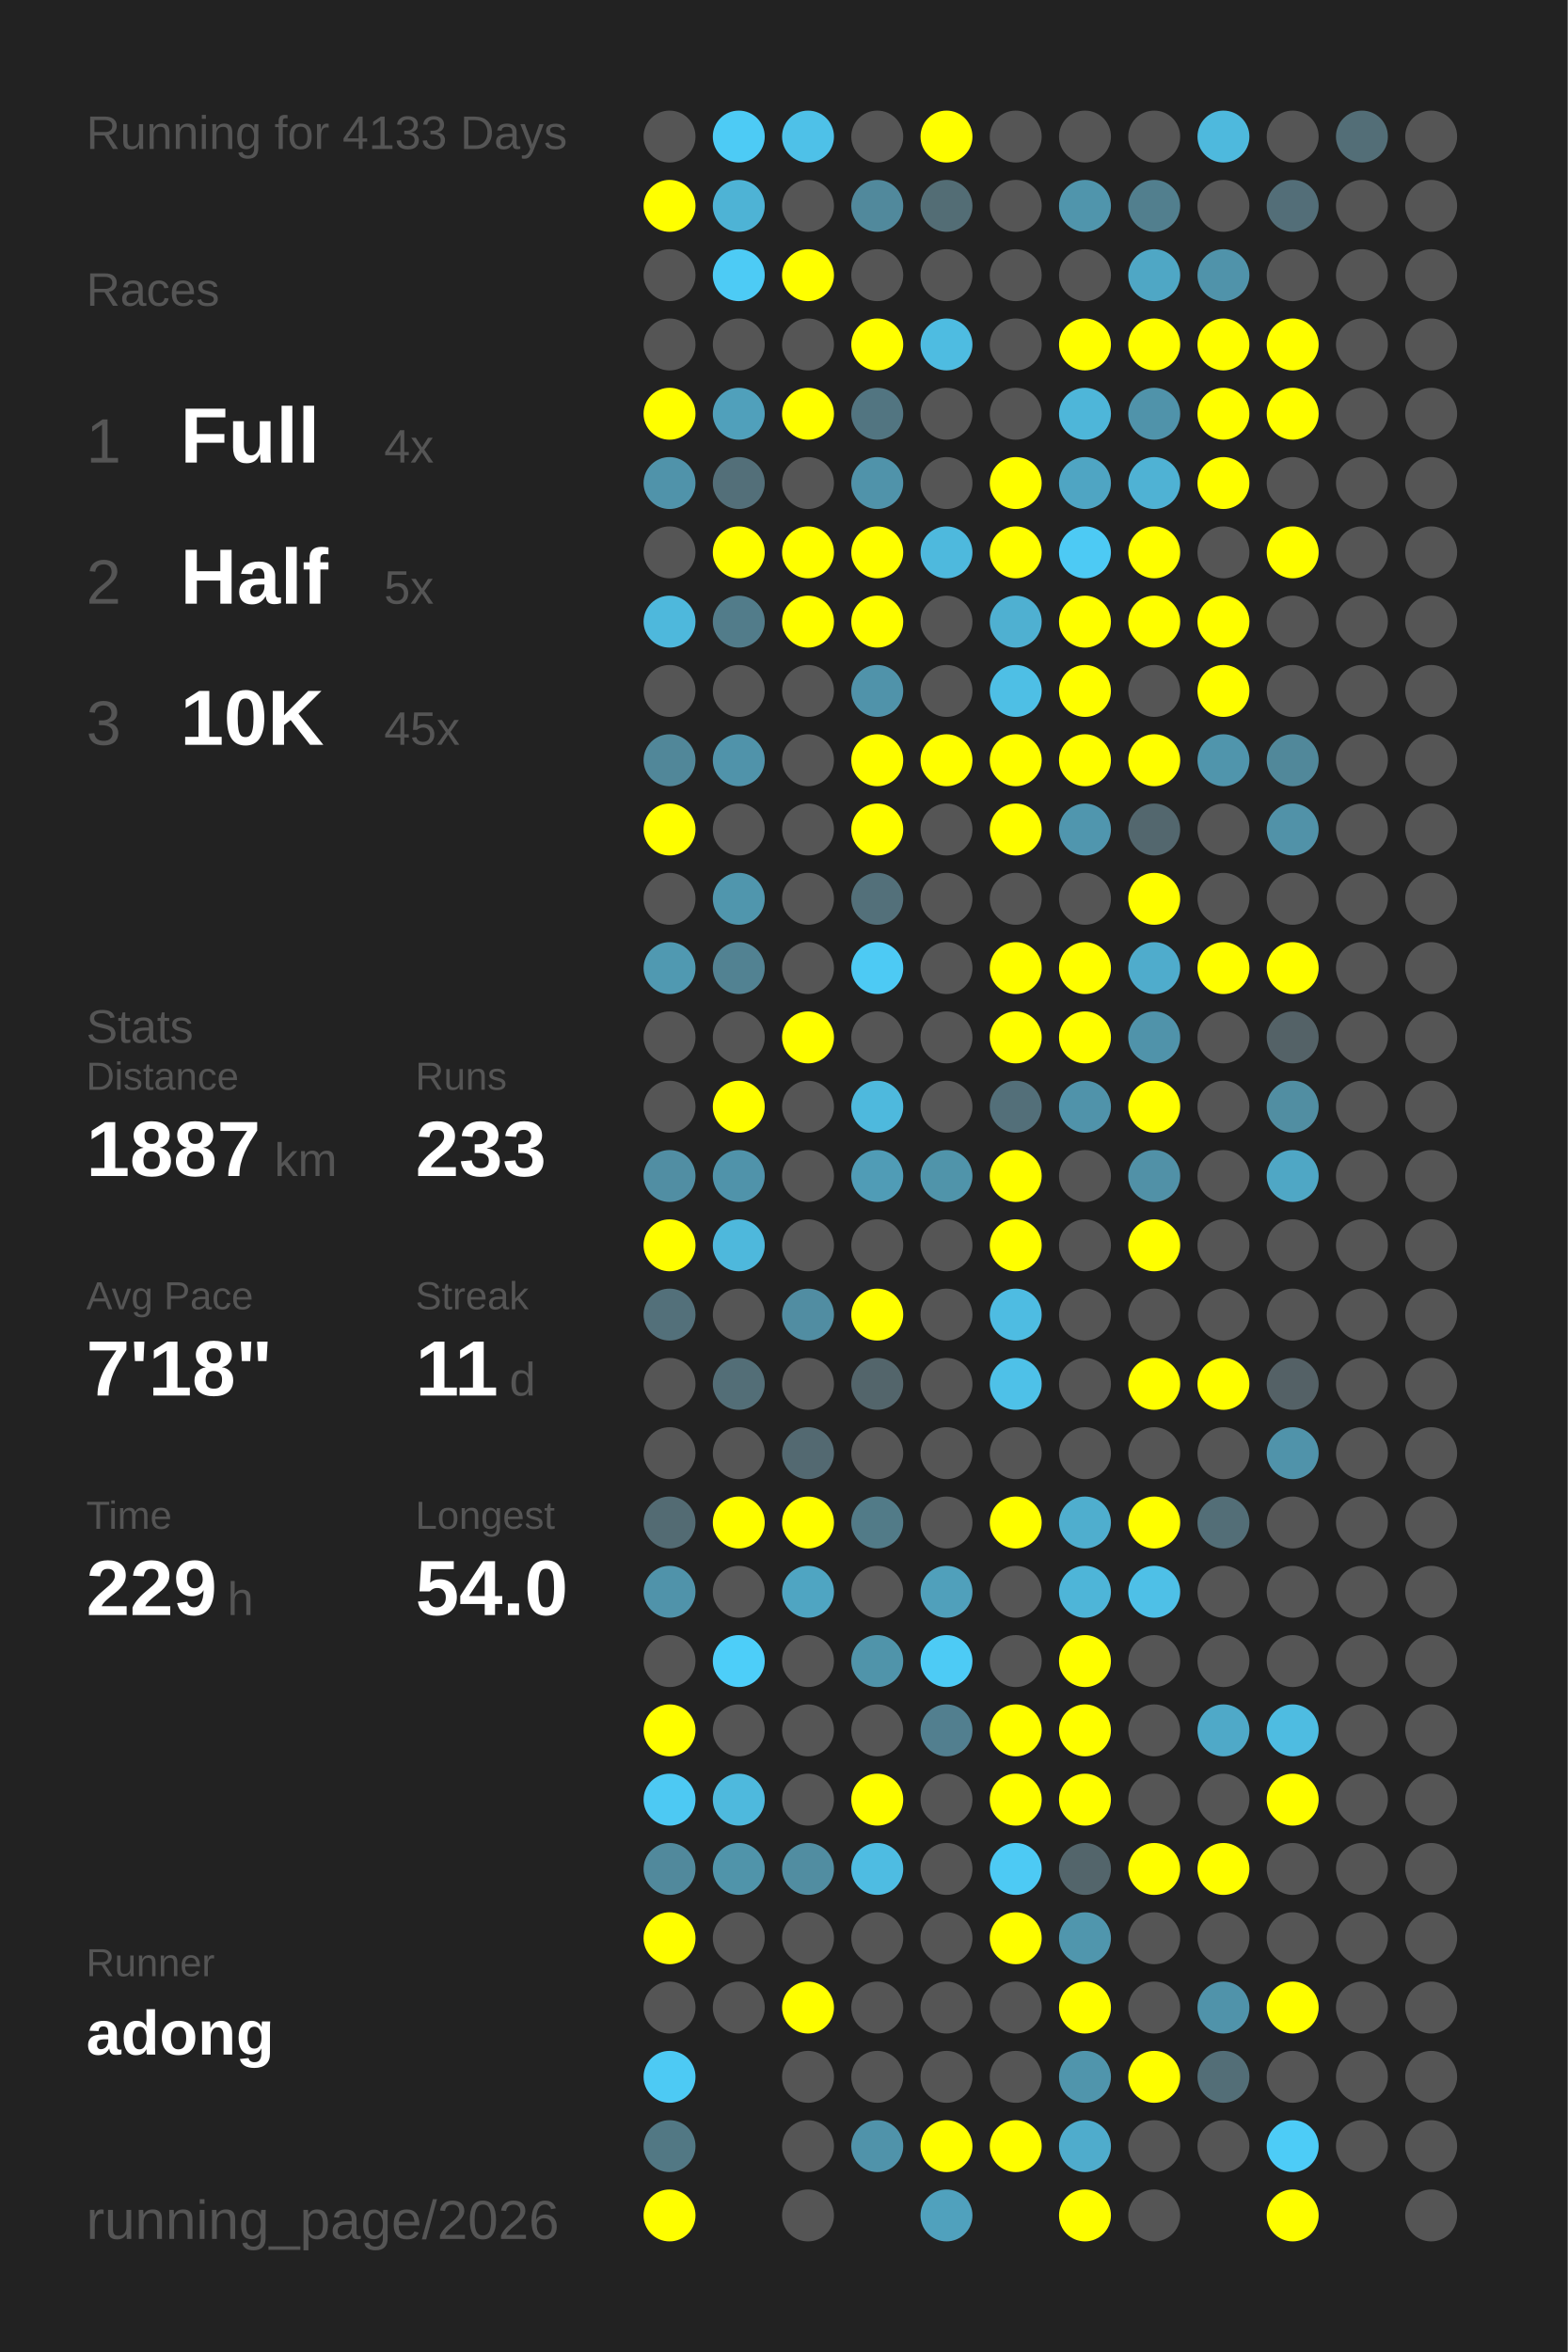
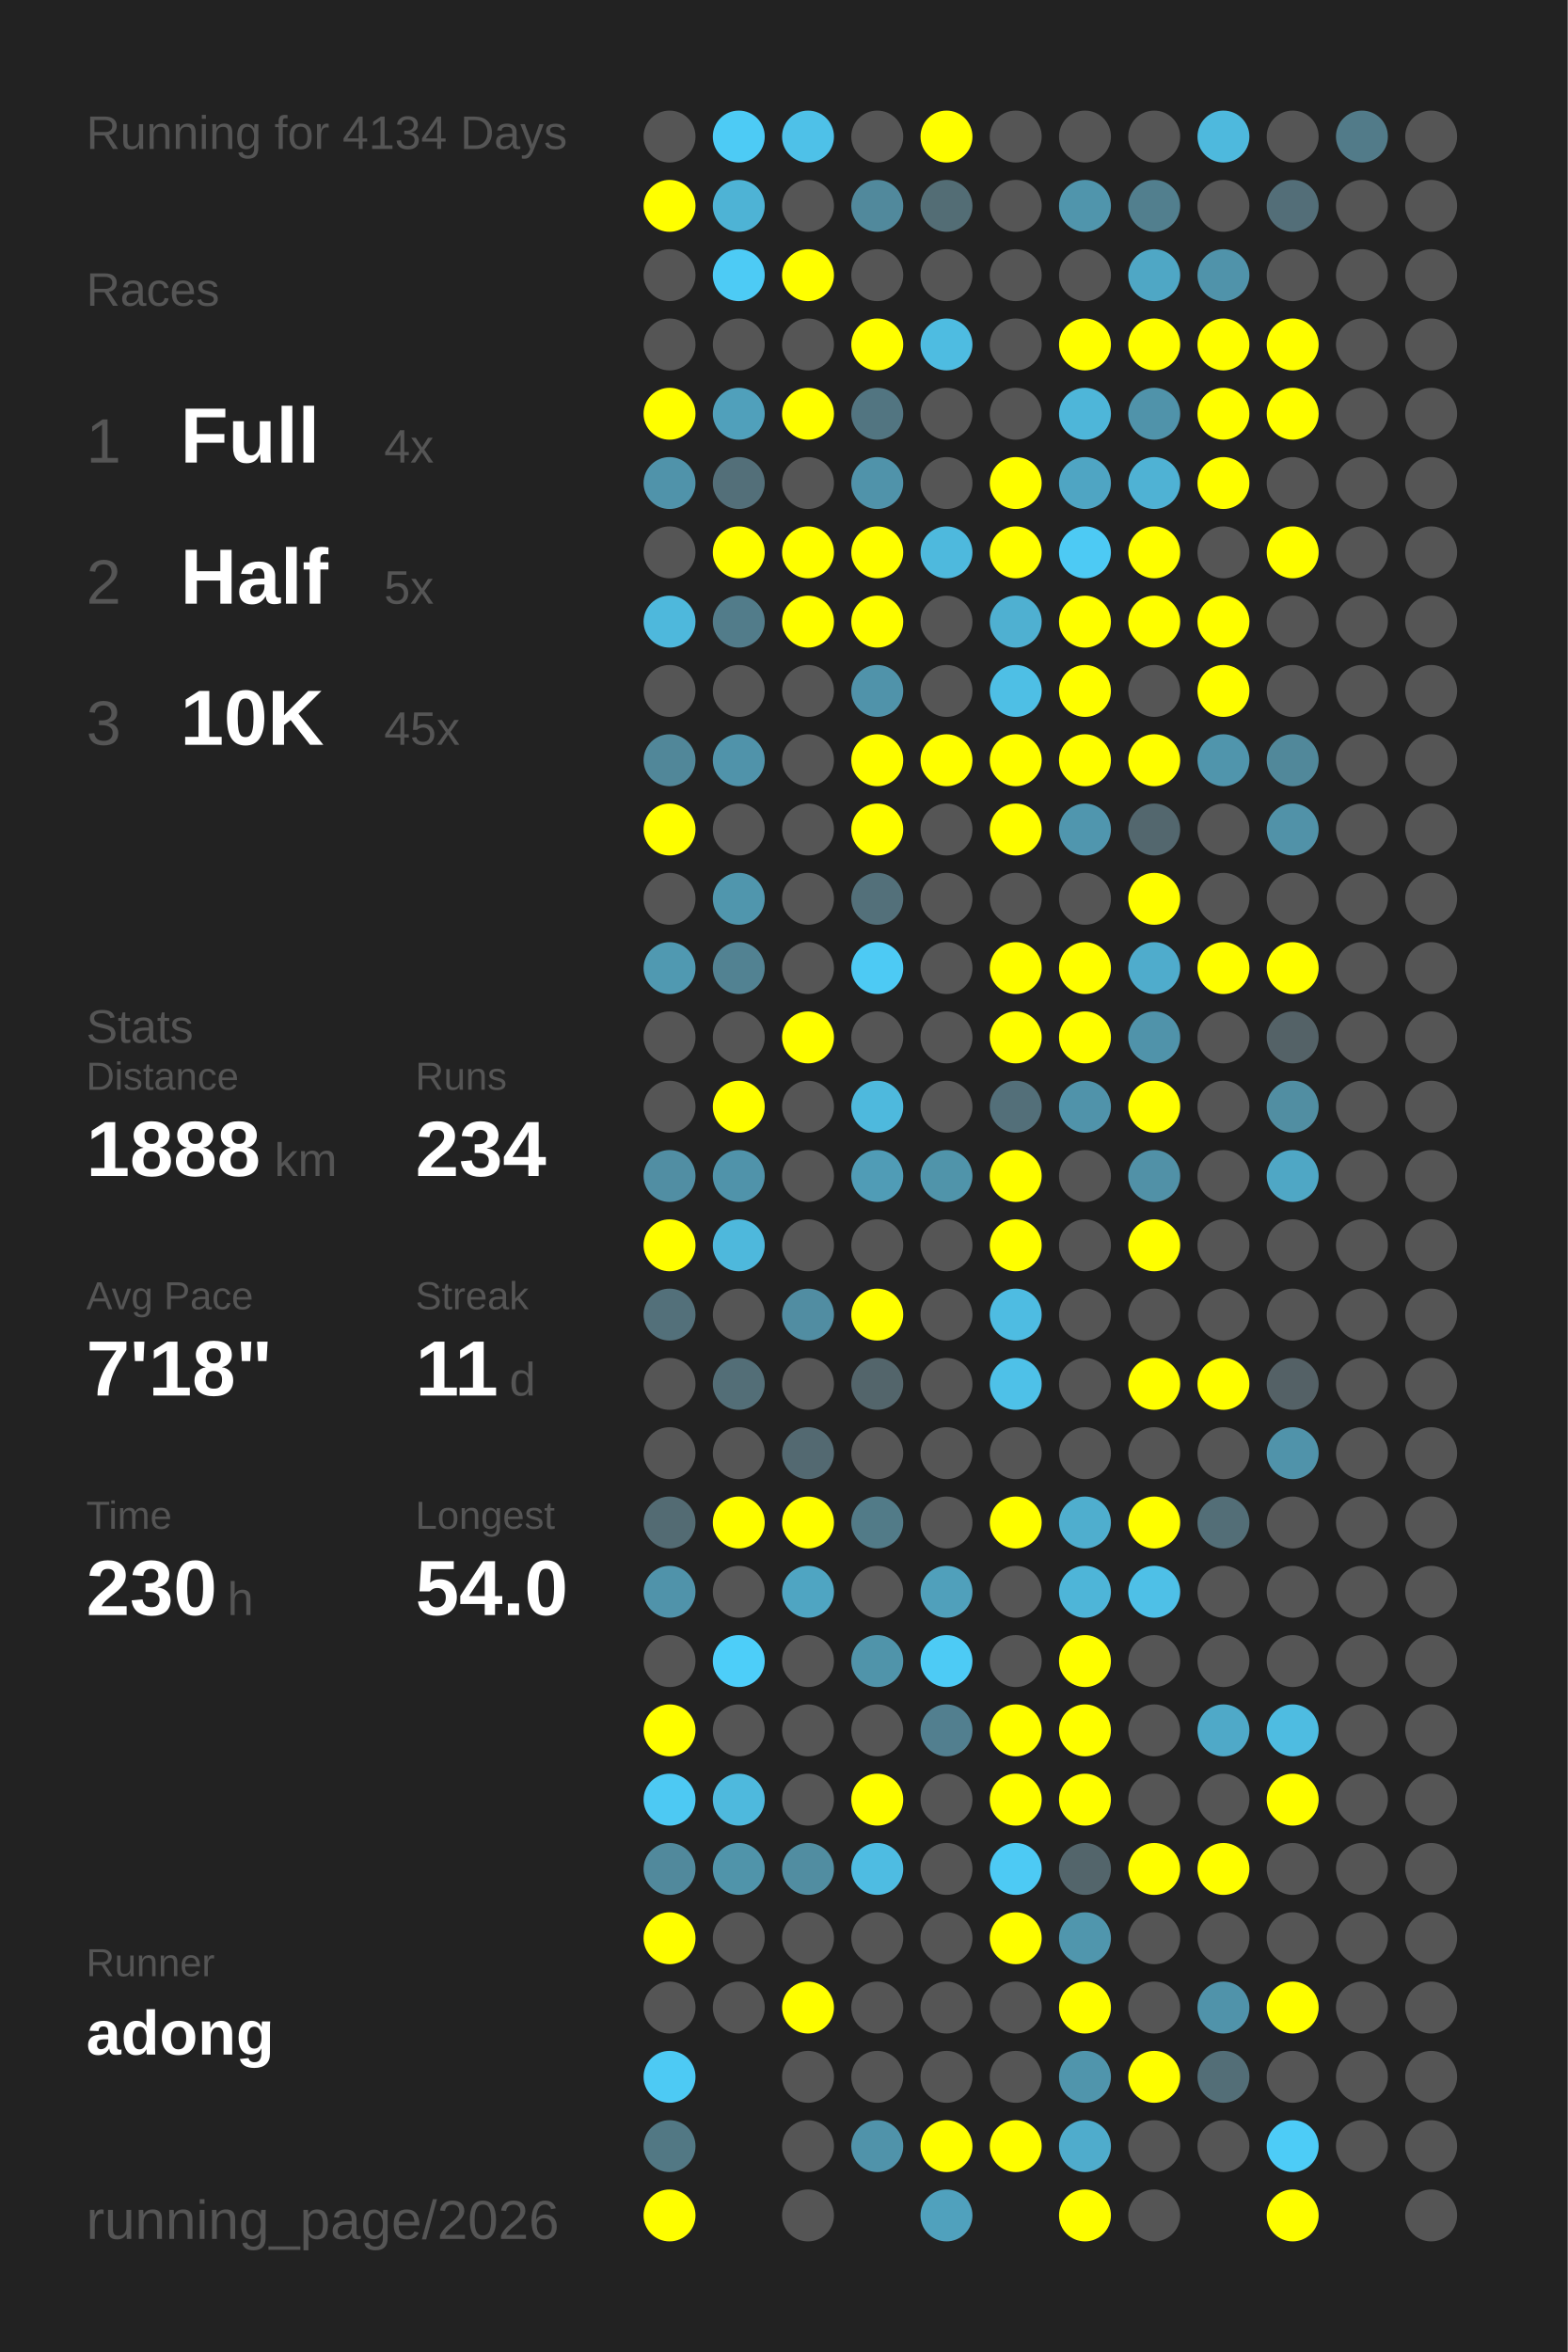
<svg xmlns="http://www.w3.org/2000/svg" baseProfile="full" height="300mm" version="1.1" viewBox="0,0,200,300" width="200mm">
  <defs />
  <rect fill="#222222" height="300" width="200" x="0" y="0" />
-   <text fill="#555555" style="font-size:6px; font-family:Arial;" x="11" y="19">Running for 4133 Days</text>
+   <text fill="#555555" style="font-size:6px; font-family:Arial;" x="11" y="19">Running for 4134 Days</text>
  <text fill="#555555" style="font-size:6px; font-family:Arial;" x="11" y="39">Races</text>
  <text fill="#555555" style="font-size:8px; font-family:Arial;" x="11" y="59">1</text>
  <text fill="#FFFFFF" style="font-size:10px; font-family:Arial; font-weight:bold;" x="23" y="59">Full</text>
  <text fill="#555555" style="font-size:6px; font-family:Arial;" x="49" y="59">4x</text>
  <text fill="#555555" style="font-size:8px; font-family:Arial;" x="11" y="77">2</text>
  <text fill="#FFFFFF" style="font-size:10px; font-family:Arial; font-weight:bold;" x="23" y="77">Half</text>
  <text fill="#555555" style="font-size:6px; font-family:Arial;" x="49" y="77">5x</text>
  <text fill="#555555" style="font-size:8px; font-family:Arial;" x="11" y="95">3</text>
  <text fill="#FFFFFF" style="font-size:10px; font-family:Arial; font-weight:bold;" x="23" y="95">10K</text>
  <text fill="#555555" style="font-size:6px; font-family:Arial;" x="49" y="95">45x</text>
  <text fill="#555555" style="font-size:6px; font-family:Arial;" x="11" y="133">Stats</text>
  <text fill="#555555" style="font-size:5px; font-family:Arial;" x="11" y="139">Distance</text>
-   <text fill="#FFFFFF" style="font-size:10px; font-family:Arial; font-weight:bold;" x="11" y="150">1887</text>
+   <text fill="#FFFFFF" style="font-size:10px; font-family:Arial; font-weight:bold;" x="11" y="150">1888</text>
  <text fill="#555555" style="font-size:6px; font-family:Arial;" x="35" y="150">km</text>
  <text fill="#555555" style="font-size:5px; font-family:Arial;" x="53" y="139">Runs</text>
-   <text fill="#FFFFFF" style="font-size:10px; font-family:Arial; font-weight:bold;" x="53" y="150">233</text>
+   <text fill="#FFFFFF" style="font-size:10px; font-family:Arial; font-weight:bold;" x="53" y="150">234</text>
  <text fill="#555555" style="font-size:5px; font-family:Arial;" x="11" y="167">Avg Pace</text>
  <text fill="#FFFFFF" style="font-size:10px; font-family:Arial; font-weight:bold;" x="11" y="178">7'18"</text>
  <text fill="#555555" style="font-size:5px; font-family:Arial;" x="53" y="167">Streak</text>
  <text fill="#FFFFFF" style="font-size:10px; font-family:Arial; font-weight:bold;" x="53" y="178">11</text>
  <text fill="#555555" style="font-size:6px; font-family:Arial;" x="65" y="178">d</text>
  <text fill="#555555" style="font-size:5px; font-family:Arial;" x="11" y="195">Time</text>
-   <text fill="#FFFFFF" style="font-size:10px; font-family:Arial; font-weight:bold;" x="11" y="206">229</text>
+   <text fill="#FFFFFF" style="font-size:10px; font-family:Arial; font-weight:bold;" x="11" y="206">230</text>
  <text fill="#555555" style="font-size:6px; font-family:Arial;" x="29" y="206">h</text>
  <text fill="#555555" style="font-size:5px; font-family:Arial;" x="53" y="195">Longest</text>
  <text fill="#FFFFFF" style="font-size:10px; font-family:Arial; font-weight:bold;" x="53" y="206">54.0</text>
  <text fill="#555555" style="font-size:5px; font-family:Arial;" x="11" y="252.065">Runner</text>
  <text fill="#FFFFFF" style="font-size:8px; font-family:Arial; font-weight:bold;" x="11" y="262.065">adong</text>
  <text fill="#555555" style="font-size:7px; font-family:Arial;" x="11" y="285.581">running_page/2026</text>
  <circle cx="85.417" cy="17.419" fill="#555555" r="3.312" />
  <circle cx="85.417" cy="26.258" fill="#FFFF00" r="3.312" />
  <circle cx="85.417" cy="35.097" fill="#555555" r="3.312" />
  <circle cx="85.417" cy="43.935" fill="#555555" r="3.312" />
  <circle cx="85.417" cy="52.774" fill="#FFFF00" r="3.312" />
  <circle cx="85.417" cy="61.613" fill="#5093aa" r="3.312" />
  <circle cx="85.417" cy="70.452" fill="#555555" r="3.312" />
  <circle cx="85.417" cy="79.29" fill="#4eb8dc" r="3.312" />
  <circle cx="85.417" cy="88.129" fill="#555555" r="3.312" />
  <circle cx="85.417" cy="96.968" fill="#518799" r="3.312" />
  <circle cx="85.417" cy="105.806" fill="#FFFF00" r="3.312" />
  <circle cx="85.417" cy="114.645" fill="#555555" r="3.312" />
  <circle cx="85.417" cy="123.484" fill="#5099b1" r="3.312" />
  <circle cx="85.417" cy="132.323" fill="#555555" r="3.312" />
  <circle cx="85.417" cy="141.161" fill="#555555" r="3.312" />
  <circle cx="85.417" cy="150" fill="#518ea3" r="3.312" />
  <circle cx="85.417" cy="158.839" fill="#FFFF00" r="3.312" />
  <circle cx="85.417" cy="167.677" fill="#53707a" r="3.312" />
  <circle cx="85.417" cy="176.516" fill="#555555" r="3.312" />
  <circle cx="85.417" cy="185.355" fill="#555555" r="3.312" />
  <circle cx="85.417" cy="194.194" fill="#536b73" r="3.312" />
  <circle cx="85.417" cy="203.032" fill="#5093aa" r="3.312" />
  <circle cx="85.417" cy="211.871" fill="#555555" r="3.312" />
  <circle cx="85.417" cy="220.71" fill="#FFFF00" r="3.312" />
  <circle cx="85.417" cy="229.548" fill="#4dc9f3" r="3.312" />
  <circle cx="85.417" cy="238.387" fill="#51899c" r="3.312" />
  <circle cx="85.417" cy="247.226" fill="#FFFF00" r="3.312" />
  <circle cx="85.417" cy="256.065" fill="#555555" r="3.312" />
  <circle cx="85.417" cy="264.903" fill="#4dcaf4" r="3.312" />
  <circle cx="85.417" cy="273.742" fill="#527884" r="3.312" />
  <circle cx="85.417" cy="282.581" fill="#FFFF00" r="3.312" />
  <circle cx="94.25" cy="17.419" fill="#4dcbf5" r="3.312" />
  <circle cx="94.25" cy="26.258" fill="#4eb3d5" r="3.312" />
  <circle cx="94.25" cy="35.097" fill="#4dcbf5" r="3.312" />
  <circle cx="94.25" cy="43.935" fill="#555555" r="3.312" />
  <circle cx="94.25" cy="52.774" fill="#50a0bb" r="3.312" />
  <circle cx="94.25" cy="61.613" fill="#536f79" r="3.312" />
  <circle cx="94.25" cy="70.452" fill="#FFFF00" r="3.312" />
  <circle cx="94.25" cy="79.29" fill="#527c8a" r="3.312" />
  <circle cx="94.25" cy="88.129" fill="#555555" r="3.312" />
  <circle cx="94.25" cy="96.968" fill="#5093aa" r="3.312" />
  <circle cx="94.25" cy="105.806" fill="#555555" r="3.312" />
  <circle cx="94.25" cy="114.645" fill="#5096ad" r="3.312" />
  <circle cx="94.25" cy="123.484" fill="#528292" r="3.312" />
  <circle cx="94.25" cy="132.323" fill="#555555" r="3.312" />
  <circle cx="94.25" cy="141.161" fill="#FFFF00" r="3.312" />
  <circle cx="94.25" cy="150" fill="#5093aa" r="3.312" />
  <circle cx="94.25" cy="158.839" fill="#4eb8dc" r="3.312" />
  <circle cx="94.25" cy="167.677" fill="#555555" r="3.312" />
  <circle cx="94.25" cy="176.516" fill="#536e77" r="3.312" />
  <circle cx="94.25" cy="185.355" fill="#555555" r="3.312" />
  <circle cx="94.25" cy="194.194" fill="#FFFF00" r="3.312" />
  <circle cx="94.25" cy="203.032" fill="#555555" r="3.312" />
  <circle cx="94.25" cy="211.871" fill="#4dcef9" r="3.312" />
  <circle cx="94.25" cy="220.71" fill="#555555" r="3.312" />
  <circle cx="94.25" cy="229.548" fill="#4eb9dd" r="3.312" />
  <circle cx="94.25" cy="238.387" fill="#5094aa" r="3.312" />
  <circle cx="94.25" cy="247.226" fill="#555555" r="3.312" />
  <circle cx="94.25" cy="256.065" fill="#555555" r="3.312" />
  <circle cx="103.083" cy="17.419" fill="#4ec1e8" r="3.312" />
  <circle cx="103.083" cy="26.258" fill="#555555" r="3.312" />
  <circle cx="103.083" cy="35.097" fill="#FFFF00" r="3.312" />
  <circle cx="103.083" cy="43.935" fill="#555555" r="3.312" />
  <circle cx="103.083" cy="52.774" fill="#FFFF00" r="3.312" />
  <circle cx="103.083" cy="61.613" fill="#555555" r="3.312" />
  <circle cx="103.083" cy="70.452" fill="#FFFF00" r="3.312" />
  <circle cx="103.083" cy="79.29" fill="#FFFF00" r="3.312" />
  <circle cx="103.083" cy="88.129" fill="#555555" r="3.312" />
  <circle cx="103.083" cy="96.968" fill="#555555" r="3.312" />
  <circle cx="103.083" cy="105.806" fill="#555555" r="3.312" />
  <circle cx="103.083" cy="114.645" fill="#555555" r="3.312" />
  <circle cx="103.083" cy="123.484" fill="#555555" r="3.312" />
  <circle cx="103.083" cy="132.323" fill="#FFFF00" r="3.312" />
  <circle cx="103.083" cy="141.161" fill="#555555" r="3.312" />
  <circle cx="103.083" cy="150" fill="#555555" r="3.312" />
  <circle cx="103.083" cy="158.839" fill="#555555" r="3.312" />
  <circle cx="103.083" cy="167.677" fill="#518da2" r="3.312" />
  <circle cx="103.083" cy="176.516" fill="#555555" r="3.312" />
  <circle cx="103.083" cy="185.355" fill="#536971" r="3.312" />
  <circle cx="103.083" cy="194.194" fill="#FFFF00" r="3.312" />
  <circle cx="103.083" cy="203.032" fill="#4fa5c2" r="3.312" />
  <circle cx="103.083" cy="211.871" fill="#555555" r="3.312" />
  <circle cx="103.083" cy="220.71" fill="#555555" r="3.312" />
  <circle cx="103.083" cy="229.548" fill="#555555" r="3.312" />
  <circle cx="103.083" cy="238.387" fill="#518da1" r="3.312" />
  <circle cx="103.083" cy="247.226" fill="#555555" r="3.312" />
  <circle cx="103.083" cy="256.065" fill="#FFFF00" r="3.312" />
  <circle cx="103.083" cy="264.903" fill="#555555" r="3.312" />
  <circle cx="103.083" cy="273.742" fill="#555555" r="3.312" />
  <circle cx="103.083" cy="282.581" fill="#555555" r="3.312" />
  <circle cx="111.917" cy="17.419" fill="#555555" r="3.312" />
  <circle cx="111.917" cy="26.258" fill="#51899c" r="3.312" />
  <circle cx="111.917" cy="35.097" fill="#555555" r="3.312" />
  <circle cx="111.917" cy="43.935" fill="#FFFF00" r="3.312" />
  <circle cx="111.917" cy="52.774" fill="#527581" r="3.312" />
  <circle cx="111.917" cy="61.613" fill="#5093aa" r="3.312" />
  <circle cx="111.917" cy="70.452" fill="#FFFF00" r="3.312" />
  <circle cx="111.917" cy="79.29" fill="#FFFF00" r="3.312" />
  <circle cx="111.917" cy="88.129" fill="#5093aa" r="3.312" />
  <circle cx="111.917" cy="96.968" fill="#FFFF00" r="3.312" />
  <circle cx="111.917" cy="105.806" fill="#FFFF00" r="3.312" />
  <circle cx="111.917" cy="114.645" fill="#53707a" r="3.312" />
  <circle cx="111.917" cy="123.484" fill="#4dcaf4" r="3.312" />
  <circle cx="111.917" cy="132.323" fill="#555555" r="3.312" />
  <circle cx="111.917" cy="141.161" fill="#4eb9dd" r="3.312" />
  <circle cx="111.917" cy="150" fill="#509cb6" r="3.312" />
  <circle cx="111.917" cy="158.839" fill="#555555" r="3.312" />
  <circle cx="111.917" cy="167.677" fill="#FFFF00" r="3.312" />
  <circle cx="111.917" cy="176.516" fill="#53656b" r="3.312" />
  <circle cx="111.917" cy="185.355" fill="#555555" r="3.312" />
  <circle cx="111.917" cy="194.194" fill="#527b88" r="3.312" />
  <circle cx="111.917" cy="203.032" fill="#555555" r="3.312" />
  <circle cx="111.917" cy="211.871" fill="#5094aa" r="3.312" />
  <circle cx="111.917" cy="220.71" fill="#555555" r="3.312" />
  <circle cx="111.917" cy="229.548" fill="#FFFF00" r="3.312" />
  <circle cx="111.917" cy="238.387" fill="#4ebce2" r="3.312" />
  <circle cx="111.917" cy="247.226" fill="#555555" r="3.312" />
  <circle cx="111.917" cy="256.065" fill="#555555" r="3.312" />
  <circle cx="111.917" cy="264.903" fill="#555555" r="3.312" />
  <circle cx="111.917" cy="273.742" fill="#5093aa" r="3.312" />
  <circle cx="120.75" cy="17.419" fill="#FFFF00" r="3.312" />
  <circle cx="120.75" cy="26.258" fill="#536d75" r="3.312" />
  <circle cx="120.75" cy="35.097" fill="#555555" r="3.312" />
  <circle cx="120.75" cy="43.935" fill="#4ebce1" r="3.312" />
  <circle cx="120.75" cy="52.774" fill="#555555" r="3.312" />
  <circle cx="120.75" cy="61.613" fill="#555555" r="3.312" />
  <circle cx="120.75" cy="70.452" fill="#4eb9dd" r="3.312" />
  <circle cx="120.75" cy="79.29" fill="#555555" r="3.312" />
  <circle cx="120.75" cy="88.129" fill="#555555" r="3.312" />
  <circle cx="120.75" cy="96.968" fill="#FFFF00" r="3.312" />
  <circle cx="120.75" cy="105.806" fill="#555555" r="3.312" />
  <circle cx="120.75" cy="114.645" fill="#555555" r="3.312" />
  <circle cx="120.75" cy="123.484" fill="#555555" r="3.312" />
  <circle cx="120.75" cy="132.323" fill="#555555" r="3.312" />
  <circle cx="120.75" cy="141.161" fill="#555555" r="3.312" />
  <circle cx="120.75" cy="150" fill="#5094aa" r="3.312" />
  <circle cx="120.75" cy="158.839" fill="#555555" r="3.312" />
  <circle cx="120.75" cy="167.677" fill="#555555" r="3.312" />
  <circle cx="120.75" cy="176.516" fill="#555555" r="3.312" />
  <circle cx="120.75" cy="185.355" fill="#555555" r="3.312" />
  <circle cx="120.75" cy="194.194" fill="#555555" r="3.312" />
  <circle cx="120.75" cy="203.032" fill="#50a0bb" r="3.312" />
  <circle cx="120.75" cy="211.871" fill="#4dcbf5" r="3.312" />
  <circle cx="120.75" cy="220.71" fill="#527f8f" r="3.312" />
  <circle cx="120.75" cy="229.548" fill="#555555" r="3.312" />
  <circle cx="120.75" cy="238.387" fill="#555555" r="3.312" />
  <circle cx="120.75" cy="247.226" fill="#555555" r="3.312" />
  <circle cx="120.75" cy="256.065" fill="#555555" r="3.312" />
  <circle cx="120.75" cy="264.903" fill="#555555" r="3.312" />
  <circle cx="120.75" cy="273.742" fill="#FFFF00" r="3.312" />
  <circle cx="120.75" cy="282.581" fill="#50a1bd" r="3.312" />
  <circle cx="129.583" cy="17.419" fill="#555555" r="3.312" />
  <circle cx="129.583" cy="26.258" fill="#555555" r="3.312" />
  <circle cx="129.583" cy="35.097" fill="#555555" r="3.312" />
  <circle cx="129.583" cy="43.935" fill="#555555" r="3.312" />
  <circle cx="129.583" cy="52.774" fill="#555555" r="3.312" />
  <circle cx="129.583" cy="61.613" fill="#FFFF00" r="3.312" />
  <circle cx="129.583" cy="70.452" fill="#FFFF00" r="3.312" />
  <circle cx="129.583" cy="79.29" fill="#4fb0d1" r="3.312" />
  <circle cx="129.583" cy="88.129" fill="#4ebfe5" r="3.312" />
  <circle cx="129.583" cy="96.968" fill="#FFFF00" r="3.312" />
  <circle cx="129.583" cy="105.806" fill="#FFFF00" r="3.312" />
  <circle cx="129.583" cy="114.645" fill="#555555" r="3.312" />
  <circle cx="129.583" cy="123.484" fill="#FFFF00" r="3.312" />
  <circle cx="129.583" cy="132.323" fill="#FFFF00" r="3.312" />
  <circle cx="129.583" cy="141.161" fill="#536f79" r="3.312" />
  <circle cx="129.583" cy="150" fill="#FFFF00" r="3.312" />
  <circle cx="129.583" cy="158.839" fill="#FFFF00" r="3.312" />
  <circle cx="129.583" cy="167.677" fill="#4ebce2" r="3.312" />
  <circle cx="129.583" cy="176.516" fill="#4ec1e8" r="3.312" />
  <circle cx="129.583" cy="185.355" fill="#555555" r="3.312" />
  <circle cx="129.583" cy="194.194" fill="#FFFF00" r="3.312" />
  <circle cx="129.583" cy="203.032" fill="#555555" r="3.312" />
  <circle cx="129.583" cy="211.871" fill="#555555" r="3.312" />
  <circle cx="129.583" cy="220.71" fill="#FFFF00" r="3.312" />
  <circle cx="129.583" cy="229.548" fill="#FFFF00" r="3.312" />
  <circle cx="129.583" cy="238.387" fill="#4dcaf4" r="3.312" />
  <circle cx="129.583" cy="247.226" fill="#FFFF00" r="3.312" />
  <circle cx="129.583" cy="256.065" fill="#555555" r="3.312" />
  <circle cx="129.583" cy="264.903" fill="#555555" r="3.312" />
  <circle cx="129.583" cy="273.742" fill="#FFFF00" r="3.312" />
  <circle cx="138.417" cy="17.419" fill="#555555" r="3.312" />
  <circle cx="138.417" cy="26.258" fill="#5095ac" r="3.312" />
  <circle cx="138.417" cy="35.097" fill="#555555" r="3.312" />
  <circle cx="138.417" cy="43.935" fill="#FFFF00" r="3.312" />
  <circle cx="138.417" cy="52.774" fill="#4eb6d9" r="3.312" />
  <circle cx="138.417" cy="61.613" fill="#4fa5c3" r="3.312" />
  <circle cx="138.417" cy="70.452" fill="#4dcaf4" r="3.312" />
  <circle cx="138.417" cy="79.29" fill="#FFFF00" r="3.312" />
  <circle cx="138.417" cy="88.129" fill="#FFFF00" r="3.312" />
  <circle cx="138.417" cy="96.968" fill="#FFFF00" r="3.312" />
  <circle cx="138.417" cy="105.806" fill="#5096ae" r="3.312" />
  <circle cx="138.417" cy="114.645" fill="#555555" r="3.312" />
  <circle cx="138.417" cy="123.484" fill="#FFFF00" r="3.312" />
  <circle cx="138.417" cy="132.323" fill="#FFFF00" r="3.312" />
  <circle cx="138.417" cy="141.161" fill="#5093aa" r="3.312" />
  <circle cx="138.417" cy="150" fill="#555555" r="3.312" />
  <circle cx="138.417" cy="158.839" fill="#555555" r="3.312" />
  <circle cx="138.417" cy="167.677" fill="#555555" r="3.312" />
  <circle cx="138.417" cy="176.516" fill="#555555" r="3.312" />
  <circle cx="138.417" cy="185.355" fill="#555555" r="3.312" />
  <circle cx="138.417" cy="194.194" fill="#4faece" r="3.312" />
  <circle cx="138.417" cy="203.032" fill="#4eb5d8" r="3.312" />
  <circle cx="138.417" cy="211.871" fill="#FFFF00" r="3.312" />
  <circle cx="138.417" cy="220.71" fill="#FFFF00" r="3.312" />
  <circle cx="138.417" cy="229.548" fill="#FFFF00" r="3.312" />
  <circle cx="138.417" cy="238.387" fill="#53656b" r="3.312" />
  <circle cx="138.417" cy="247.226" fill="#5096ad" r="3.312" />
  <circle cx="138.417" cy="256.065" fill="#FFFF00" r="3.312" />
  <circle cx="138.417" cy="264.903" fill="#5095ac" r="3.312" />
  <circle cx="138.417" cy="273.742" fill="#4faccc" r="3.312" />
  <circle cx="138.417" cy="282.581" fill="#FFFF00" r="3.312" />
  <circle cx="147.25" cy="17.419" fill="#555555" r="3.312" />
  <circle cx="147.25" cy="26.258" fill="#527f8e" r="3.312" />
  <circle cx="147.25" cy="35.097" fill="#4fa7c5" r="3.312" />
  <circle cx="147.25" cy="43.935" fill="#FFFF00" r="3.312" />
  <circle cx="147.25" cy="52.774" fill="#5093aa" r="3.312" />
  <circle cx="147.25" cy="61.613" fill="#4fb2d4" r="3.312" />
  <circle cx="147.25" cy="70.452" fill="#FFFF00" r="3.312" />
  <circle cx="147.25" cy="79.29" fill="#FFFF00" r="3.312" />
  <circle cx="147.25" cy="88.129" fill="#555555" r="3.312" />
  <circle cx="147.25" cy="96.968" fill="#FFFF00" r="3.312" />
  <circle cx="147.25" cy="105.806" fill="#53676e" r="3.312" />
  <circle cx="147.25" cy="114.645" fill="#FFFF00" r="3.312" />
  <circle cx="147.25" cy="123.484" fill="#4faccc" r="3.312" />
  <circle cx="147.25" cy="132.323" fill="#5093aa" r="3.312" />
  <circle cx="147.25" cy="141.161" fill="#FFFF00" r="3.312" />
  <circle cx="147.25" cy="150" fill="#5191a7" r="3.312" />
  <circle cx="147.25" cy="158.839" fill="#FFFF00" r="3.312" />
  <circle cx="147.25" cy="167.677" fill="#555555" r="3.312" />
  <circle cx="147.25" cy="176.516" fill="#FFFF00" r="3.312" />
  <circle cx="147.25" cy="185.355" fill="#555555" r="3.312" />
  <circle cx="147.25" cy="194.194" fill="#FFFF00" r="3.312" />
  <circle cx="147.25" cy="203.032" fill="#4ec0e7" r="3.312" />
  <circle cx="147.25" cy="211.871" fill="#555555" r="3.312" />
  <circle cx="147.25" cy="220.71" fill="#555555" r="3.312" />
  <circle cx="147.25" cy="229.548" fill="#555555" r="3.312" />
  <circle cx="147.25" cy="238.387" fill="#FFFF00" r="3.312" />
  <circle cx="147.25" cy="247.226" fill="#555555" r="3.312" />
  <circle cx="147.25" cy="256.065" fill="#555555" r="3.312" />
  <circle cx="147.25" cy="264.903" fill="#FFFF00" r="3.312" />
  <circle cx="147.25" cy="273.742" fill="#555555" r="3.312" />
  <circle cx="147.25" cy="282.581" fill="#555555" r="3.312" />
  <circle cx="156.083" cy="17.419" fill="#4eb9dd" r="3.312" />
  <circle cx="156.083" cy="26.258" fill="#555555" r="3.312" />
  <circle cx="156.083" cy="35.097" fill="#5093aa" r="3.312" />
  <circle cx="156.083" cy="43.935" fill="#FFFF00" r="3.312" />
  <circle cx="156.083" cy="52.774" fill="#FFFF00" r="3.312" />
  <circle cx="156.083" cy="61.613" fill="#FFFF00" r="3.312" />
  <circle cx="156.083" cy="70.452" fill="#555555" r="3.312" />
  <circle cx="156.083" cy="79.29" fill="#FFFF00" r="3.312" />
  <circle cx="156.083" cy="88.129" fill="#FFFF00" r="3.312" />
  <circle cx="156.083" cy="96.968" fill="#5095ac" r="3.312" />
  <circle cx="156.083" cy="105.806" fill="#555555" r="3.312" />
  <circle cx="156.083" cy="114.645" fill="#555555" r="3.312" />
  <circle cx="156.083" cy="123.484" fill="#FFFF00" r="3.312" />
  <circle cx="156.083" cy="132.323" fill="#555555" r="3.312" />
  <circle cx="156.083" cy="141.161" fill="#555555" r="3.312" />
  <circle cx="156.083" cy="150" fill="#555555" r="3.312" />
  <circle cx="156.083" cy="158.839" fill="#555555" r="3.312" />
  <circle cx="156.083" cy="167.677" fill="#555555" r="3.312" />
  <circle cx="156.083" cy="176.516" fill="#FFFF00" r="3.312" />
  <circle cx="156.083" cy="185.355" fill="#555555" r="3.312" />
  <circle cx="156.083" cy="194.194" fill="#536e77" r="3.312" />
  <circle cx="156.083" cy="203.032" fill="#555555" r="3.312" />
  <circle cx="156.083" cy="211.871" fill="#555555" r="3.312" />
  <circle cx="156.083" cy="220.71" fill="#4fa9c8" r="3.312" />
  <circle cx="156.083" cy="229.548" fill="#555555" r="3.312" />
  <circle cx="156.083" cy="238.387" fill="#FFFF00" r="3.312" />
  <circle cx="156.083" cy="247.226" fill="#555555" r="3.312" />
  <circle cx="156.083" cy="256.065" fill="#5093aa" r="3.312" />
  <circle cx="156.083" cy="264.903" fill="#536e77" r="3.312" />
  <circle cx="156.083" cy="273.742" fill="#555555" r="3.312" />
  <circle cx="164.917" cy="17.419" fill="#555555" r="3.312" />
  <circle cx="164.917" cy="26.258" fill="#536e78" r="3.312" />
  <circle cx="164.917" cy="35.097" fill="#555555" r="3.312" />
  <circle cx="164.917" cy="43.935" fill="#FFFF00" r="3.312" />
  <circle cx="164.917" cy="52.774" fill="#FFFF00" r="3.312" />
  <circle cx="164.917" cy="61.613" fill="#555555" r="3.312" />
  <circle cx="164.917" cy="70.452" fill="#FFFF00" r="3.312" />
  <circle cx="164.917" cy="79.29" fill="#555555" r="3.312" />
  <circle cx="164.917" cy="88.129" fill="#555555" r="3.312" />
  <circle cx="164.917" cy="96.968" fill="#51889a" r="3.312" />
  <circle cx="164.917" cy="105.806" fill="#5192a8" r="3.312" />
  <circle cx="164.917" cy="114.645" fill="#555555" r="3.312" />
  <circle cx="164.917" cy="123.484" fill="#FFFF00" r="3.312" />
  <circle cx="164.917" cy="132.323" fill="#546267" r="3.312" />
  <circle cx="164.917" cy="141.161" fill="#518ea2" r="3.312" />
  <circle cx="164.917" cy="150" fill="#4fa7c5" r="3.312" />
  <circle cx="164.917" cy="158.839" fill="#555555" r="3.312" />
  <circle cx="164.917" cy="167.677" fill="#555555" r="3.312" />
  <circle cx="164.917" cy="176.516" fill="#546166" r="3.312" />
  <circle cx="164.917" cy="185.355" fill="#5093aa" r="3.312" />
  <circle cx="164.917" cy="194.194" fill="#555555" r="3.312" />
  <circle cx="164.917" cy="203.032" fill="#555555" r="3.312" />
  <circle cx="164.917" cy="211.871" fill="#555555" r="3.312" />
  <circle cx="164.917" cy="220.71" fill="#4ebce1" r="3.312" />
  <circle cx="164.917" cy="229.548" fill="#FFFF00" r="3.312" />
  <circle cx="164.917" cy="238.387" fill="#555555" r="3.312" />
  <circle cx="164.917" cy="247.226" fill="#555555" r="3.312" />
  <circle cx="164.917" cy="256.065" fill="#FFFF00" r="3.312" />
  <circle cx="164.917" cy="264.903" fill="#555555" r="3.312" />
  <circle cx="164.917" cy="273.742" fill="#4dccf7" r="3.312" />
  <circle cx="164.917" cy="282.581" fill="#FFFF00" r="3.312" />
-   <circle cx="173.75" cy="17.419" fill="#536e77" r="3.312" />
+   <circle cx="173.75" cy="17.419" fill="#527b89" r="3.312" />
  <circle cx="173.75" cy="26.258" fill="#555555" r="3.312" />
  <circle cx="173.75" cy="35.097" fill="#555555" r="3.312" />
  <circle cx="173.75" cy="43.935" fill="#555555" r="3.312" />
  <circle cx="173.75" cy="52.774" fill="#555555" r="3.312" />
  <circle cx="173.75" cy="61.613" fill="#555555" r="3.312" />
  <circle cx="173.75" cy="70.452" fill="#555555" r="3.312" />
  <circle cx="173.75" cy="79.29" fill="#555555" r="3.312" />
  <circle cx="173.75" cy="88.129" fill="#555555" r="3.312" />
  <circle cx="173.75" cy="96.968" fill="#555555" r="3.312" />
  <circle cx="173.75" cy="105.806" fill="#555555" r="3.312" />
  <circle cx="173.75" cy="114.645" fill="#555555" r="3.312" />
  <circle cx="173.75" cy="123.484" fill="#555555" r="3.312" />
  <circle cx="173.75" cy="132.323" fill="#555555" r="3.312" />
  <circle cx="173.75" cy="141.161" fill="#555555" r="3.312" />
  <circle cx="173.75" cy="150" fill="#555555" r="3.312" />
  <circle cx="173.75" cy="158.839" fill="#555555" r="3.312" />
  <circle cx="173.75" cy="167.677" fill="#555555" r="3.312" />
  <circle cx="173.75" cy="176.516" fill="#555555" r="3.312" />
  <circle cx="173.75" cy="185.355" fill="#555555" r="3.312" />
  <circle cx="173.75" cy="194.194" fill="#555555" r="3.312" />
  <circle cx="173.75" cy="203.032" fill="#555555" r="3.312" />
  <circle cx="173.75" cy="211.871" fill="#555555" r="3.312" />
  <circle cx="173.75" cy="220.71" fill="#555555" r="3.312" />
  <circle cx="173.75" cy="229.548" fill="#555555" r="3.312" />
  <circle cx="173.75" cy="238.387" fill="#555555" r="3.312" />
  <circle cx="173.75" cy="247.226" fill="#555555" r="3.312" />
  <circle cx="173.75" cy="256.065" fill="#555555" r="3.312" />
  <circle cx="173.75" cy="264.903" fill="#555555" r="3.312" />
  <circle cx="173.75" cy="273.742" fill="#555555" r="3.312" />
  <circle cx="182.583" cy="17.419" fill="#555555" r="3.312" />
  <circle cx="182.583" cy="26.258" fill="#555555" r="3.312" />
  <circle cx="182.583" cy="35.097" fill="#555555" r="3.312" />
  <circle cx="182.583" cy="43.935" fill="#555555" r="3.312" />
  <circle cx="182.583" cy="52.774" fill="#555555" r="3.312" />
  <circle cx="182.583" cy="61.613" fill="#555555" r="3.312" />
  <circle cx="182.583" cy="70.452" fill="#555555" r="3.312" />
  <circle cx="182.583" cy="79.29" fill="#555555" r="3.312" />
  <circle cx="182.583" cy="88.129" fill="#555555" r="3.312" />
  <circle cx="182.583" cy="96.968" fill="#555555" r="3.312" />
  <circle cx="182.583" cy="105.806" fill="#555555" r="3.312" />
  <circle cx="182.583" cy="114.645" fill="#555555" r="3.312" />
  <circle cx="182.583" cy="123.484" fill="#555555" r="3.312" />
  <circle cx="182.583" cy="132.323" fill="#555555" r="3.312" />
  <circle cx="182.583" cy="141.161" fill="#555555" r="3.312" />
  <circle cx="182.583" cy="150" fill="#555555" r="3.312" />
  <circle cx="182.583" cy="158.839" fill="#555555" r="3.312" />
  <circle cx="182.583" cy="167.677" fill="#555555" r="3.312" />
  <circle cx="182.583" cy="176.516" fill="#555555" r="3.312" />
  <circle cx="182.583" cy="185.355" fill="#555555" r="3.312" />
  <circle cx="182.583" cy="194.194" fill="#555555" r="3.312" />
  <circle cx="182.583" cy="203.032" fill="#555555" r="3.312" />
  <circle cx="182.583" cy="211.871" fill="#555555" r="3.312" />
  <circle cx="182.583" cy="220.71" fill="#555555" r="3.312" />
  <circle cx="182.583" cy="229.548" fill="#555555" r="3.312" />
  <circle cx="182.583" cy="238.387" fill="#555555" r="3.312" />
  <circle cx="182.583" cy="247.226" fill="#555555" r="3.312" />
  <circle cx="182.583" cy="256.065" fill="#555555" r="3.312" />
  <circle cx="182.583" cy="264.903" fill="#555555" r="3.312" />
  <circle cx="182.583" cy="273.742" fill="#555555" r="3.312" />
  <circle cx="182.583" cy="282.581" fill="#555555" r="3.312" />
</svg>
